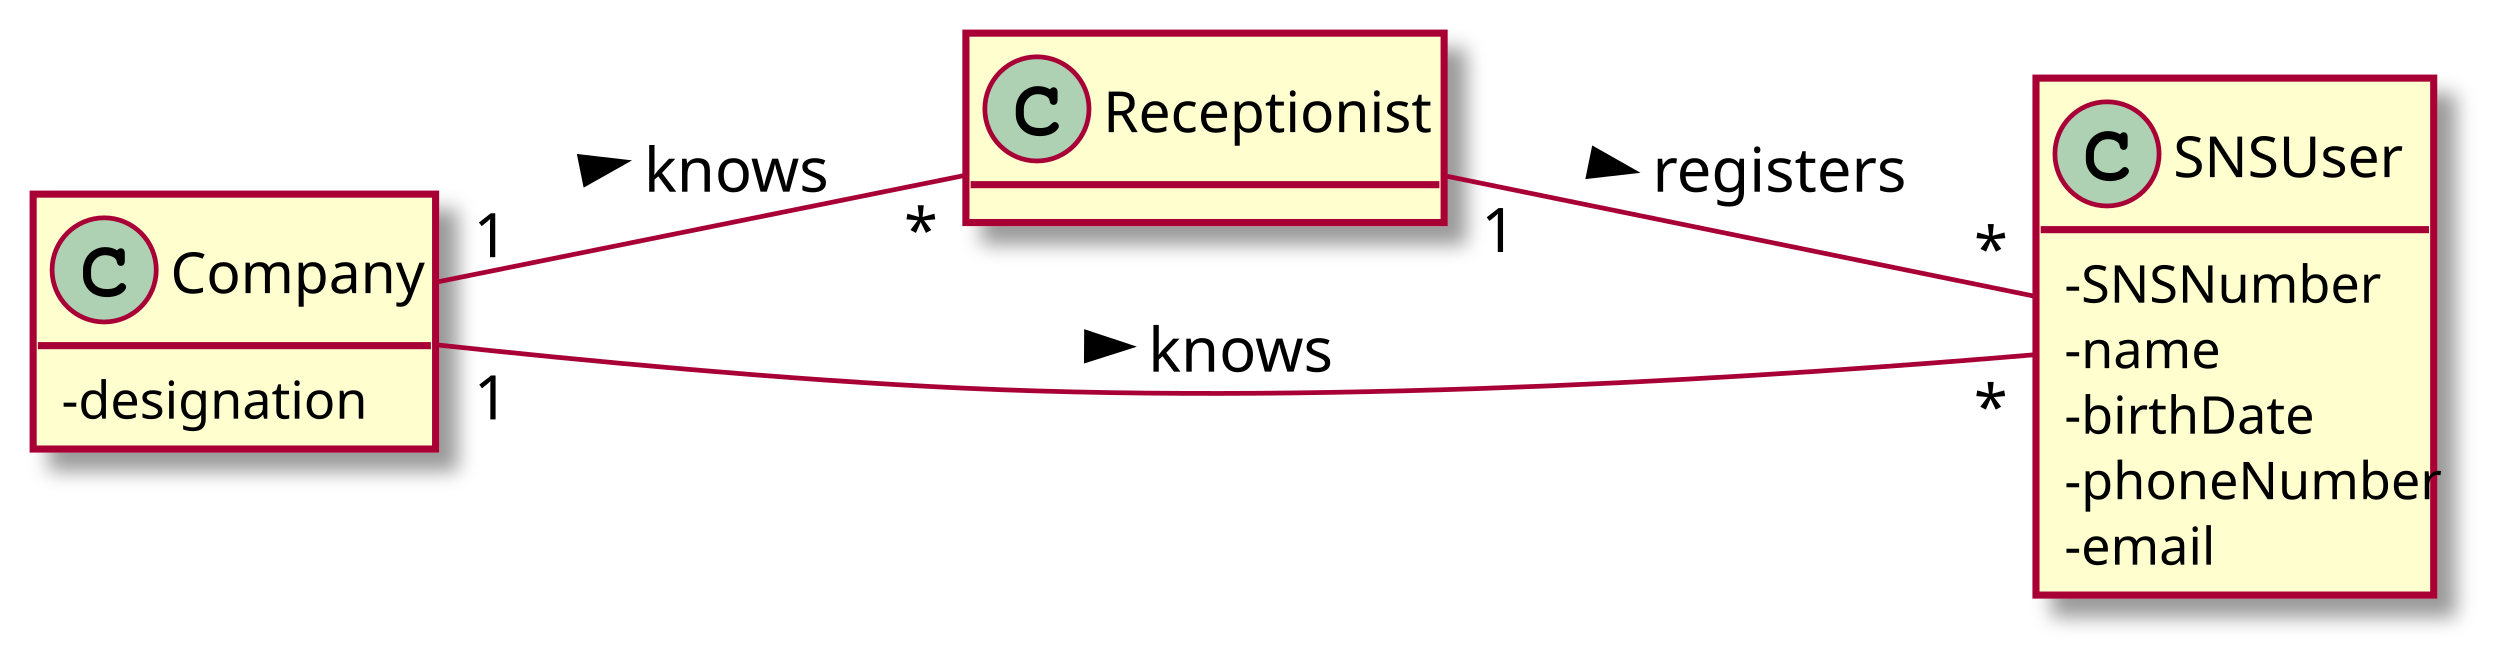
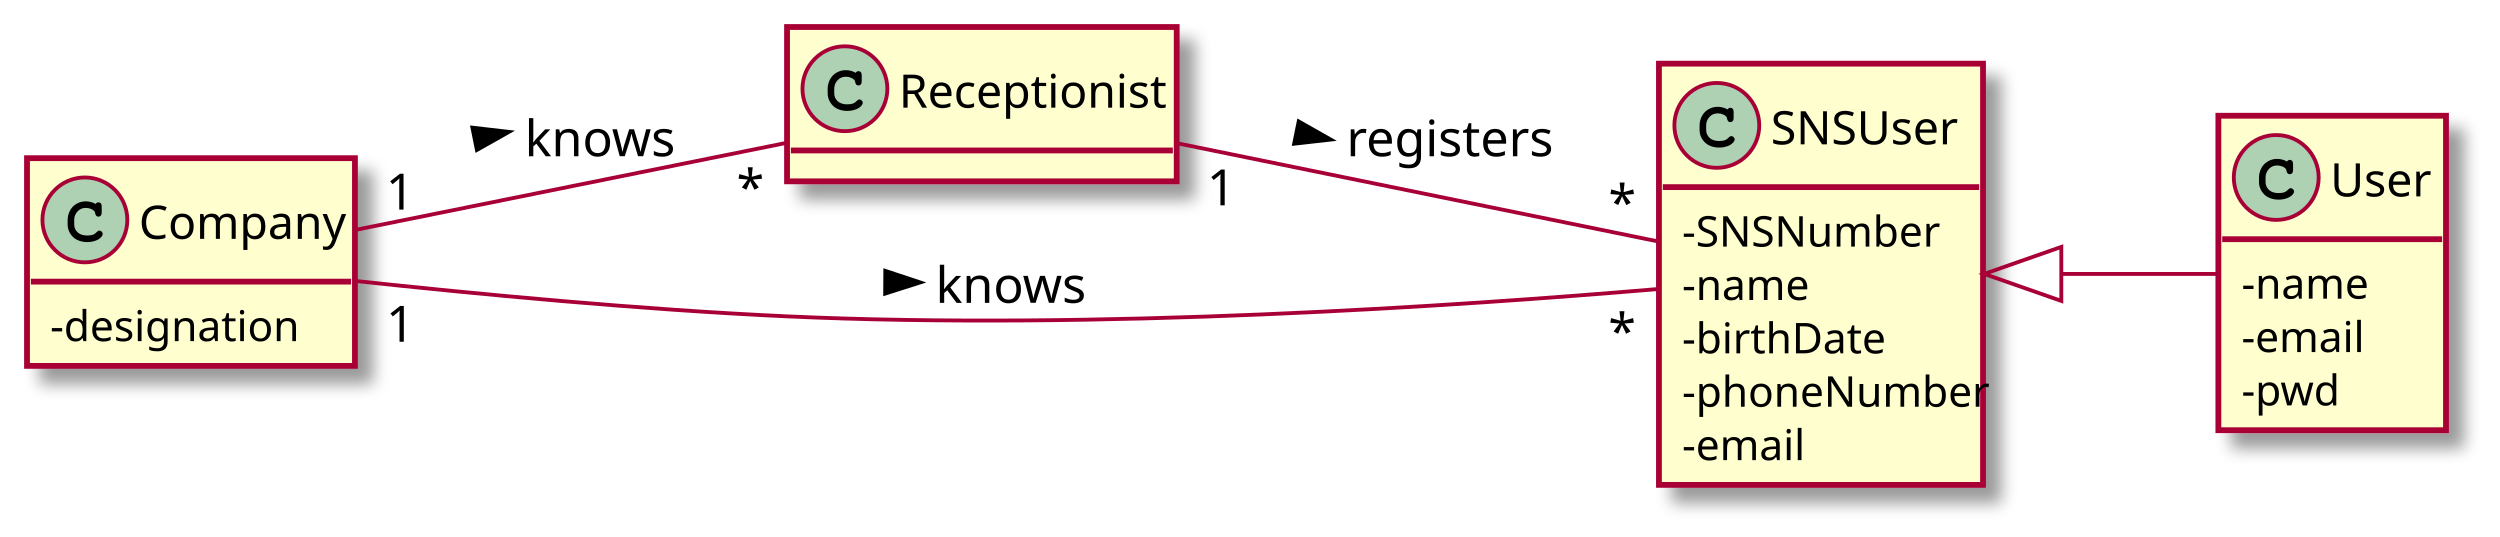
- <svg xmlns="http://www.w3.org/2000/svg" contentScriptType="application/ecmascript" contentStyleType="text/css" height="139px" preserveAspectRatio="none" style="width:528px;height:139px;background:#FFFFFF;" version="1.1" viewBox="0 0 528 139" width="528px" zoomAndPan="magnify">
+ <svg xmlns="http://www.w3.org/2000/svg" contentScriptType="application/ecmascript" contentStyleType="text/css" height="139px" preserveAspectRatio="none" style="width:648px;height:139px;background:#FFFFFF;" version="1.1" viewBox="0 0 648 139" width="648px" zoomAndPan="magnify">
  <defs>
-     <filter height="300%" id="fne8uj86tjqpk" width="300%" x="-1" y="-1">
+     <filter height="300%" id="fedn0pqh4hsgd" width="300%" x="-1" y="-1">
      <feGaussianBlur result="blurOut" stdDeviation="2.0" />
      <feColorMatrix in="blurOut" result="blurOut2" type="matrix" values="0 0 0 0 0 0 0 0 0 0 0 0 0 0 0 0 0 0 .4 0" />
      <feOffset dx="4.0" dy="4.0" in="blurOut2" result="blurOut3" />
      <feBlend in="SourceGraphic" in2="blurOut3" mode="normal" />
    </filter>
  </defs>
  <g>
-     <rect codeLine="6" fill="#FEFECE" filter="url(#fne8uj86tjqpk)" height="40" id="Receptionist" style="stroke:#A80036;stroke-width:1.5;" width="101" x="204" y="7" />
+     <rect codeLine="5" fill="#FEFECE" filter="url(#fedn0pqh4hsgd)" height="40" id="Receptionist" style="stroke:#A80036;stroke-width:1.5;" width="101" x="204" y="7" />
    <ellipse cx="219" cy="23" fill="#ADD1B2" rx="11" ry="11" style="stroke:#A80036;stroke-width:1.0;" />
    <path d="M221.766,18.875 Q221.922,18.656 222.109,18.547 Q222.297,18.438 222.516,18.438 Q222.891,18.438 223.125,18.703 Q223.359,18.953 223.359,19.562 L223.359,21.016 Q223.359,21.625 223.125,21.891 Q222.891,22.156 222.516,22.156 Q222.172,22.156 221.969,21.953 Q221.766,21.766 221.656,21.25 Q221.609,20.891 221.422,20.703 Q221.094,20.328 220.484,20.109 Q219.875,19.891 219.25,19.891 Q218.484,19.891 217.844,20.219 Q217.219,20.547 216.719,21.297 Q216.234,22.047 216.234,23.078 L216.234,24.172 Q216.234,25.406 217.125,26.234 Q218.016,27.047 219.609,27.047 Q220.547,27.047 221.203,26.797 Q221.594,26.641 222.016,26.203 Q222.281,25.938 222.422,25.859 Q222.578,25.781 222.781,25.781 Q223.109,25.781 223.359,26.047 Q223.625,26.297 223.625,26.641 Q223.625,26.984 223.281,27.391 Q222.781,27.969 221.984,28.297 Q220.906,28.75 219.609,28.75 Q218.094,28.75 216.891,28.125 Q215.906,27.625 215.219,26.562 Q214.531,25.484 214.531,24.203 L214.531,23.047 Q214.531,21.719 215.141,20.578 Q215.766,19.422 216.859,18.812 Q217.953,18.188 219.188,18.188 Q219.922,18.188 220.562,18.359 Q221.219,18.516 221.766,18.875 Z " fill="#000000" />
    <text fill="#000000" font-family="sans-serif" font-size="12" lengthAdjust="spacing" textLength="69" x="233" y="27.91">Receptionist</text>
    <line style="stroke:#A80036;stroke-width:1.5;" x1="205" x2="304" y1="39" y2="39" />
-     <rect codeLine="9" fill="#FEFECE" filter="url(#fne8uj86tjqpk)" height="109.18" id="SNSUser" style="stroke:#A80036;stroke-width:1.5;" width="84" x="430" y="16.5" />
+     <rect codeLine="8" fill="#FEFECE" filter="url(#fedn0pqh4hsgd)" height="109.18" id="SNSUser" style="stroke:#A80036;stroke-width:1.5;" width="84" x="430" y="16.5" />
    <ellipse cx="445" cy="32.5" fill="#ADD1B2" rx="11" ry="11" style="stroke:#A80036;stroke-width:1.0;" />
    <path d="M447.766,28.375 Q447.922,28.156 448.109,28.047 Q448.297,27.938 448.516,27.938 Q448.891,27.938 449.125,28.203 Q449.359,28.453 449.359,29.062 L449.359,30.516 Q449.359,31.125 449.125,31.391 Q448.891,31.656 448.516,31.656 Q448.172,31.656 447.969,31.453 Q447.766,31.266 447.656,30.75 Q447.609,30.391 447.422,30.203 Q447.094,29.828 446.484,29.609 Q445.875,29.391 445.25,29.391 Q444.484,29.391 443.844,29.719 Q443.219,30.047 442.719,30.797 Q442.234,31.547 442.234,32.578 L442.234,33.672 Q442.234,34.906 443.125,35.734 Q444.016,36.547 445.609,36.547 Q446.547,36.547 447.203,36.297 Q447.594,36.141 448.016,35.703 Q448.281,35.438 448.422,35.359 Q448.578,35.281 448.781,35.281 Q449.109,35.281 449.359,35.547 Q449.625,35.797 449.625,36.141 Q449.625,36.484 449.281,36.891 Q448.781,37.469 447.984,37.797 Q446.906,38.25 445.609,38.25 Q444.094,38.25 442.891,37.625 Q441.906,37.125 441.219,36.062 Q440.531,34.984 440.531,33.703 L440.531,32.547 Q440.531,31.219 441.141,30.078 Q441.766,28.922 442.859,28.312 Q443.953,27.688 445.188,27.688 Q445.922,27.688 446.562,27.859 Q447.219,28.016 447.766,28.375 Z " fill="#000000" />
    <text fill="#000000" font-family="sans-serif" font-size="12" lengthAdjust="spacing" textLength="52" x="459" y="37.41">SNSUser</text>
    <line style="stroke:#A80036;stroke-width:1.5;" x1="431" x2="513" y1="48.5" y2="48.5" />
    <text fill="#000000" font-family="sans-serif" font-size="11" lengthAdjust="spacing" textLength="62" x="436" y="63.919">-SNSNumber</text>
    <text fill="#000000" font-family="sans-serif" font-size="11" lengthAdjust="spacing" textLength="30" x="436" y="77.755">-name</text>
    <text fill="#000000" font-family="sans-serif" font-size="11" lengthAdjust="spacing" textLength="47" x="436" y="91.591">-birthDate</text>
    <text fill="#000000" font-family="sans-serif" font-size="11" lengthAdjust="spacing" textLength="71" x="436" y="105.427">-phoneNumber</text>
    <text fill="#000000" font-family="sans-serif" font-size="11" lengthAdjust="spacing" textLength="28" x="436" y="119.263">-email</text>
-     <rect codeLine="17" fill="#FEFECE" filter="url(#fne8uj86tjqpk)" height="53.836" id="Company" style="stroke:#A80036;stroke-width:1.5;" width="85" x="7" y="41" />
+     <rect codeLine="16" fill="#FEFECE" filter="url(#fedn0pqh4hsgd)" height="53.836" id="Company" style="stroke:#A80036;stroke-width:1.5;" width="85" x="7" y="41" />
    <ellipse cx="22" cy="57" fill="#ADD1B2" rx="11" ry="11" style="stroke:#A80036;stroke-width:1.0;" />
    <path d="M24.766,52.875 Q24.922,52.656 25.109,52.547 Q25.297,52.438 25.516,52.438 Q25.891,52.438 26.125,52.703 Q26.359,52.953 26.359,53.562 L26.359,55.016 Q26.359,55.625 26.125,55.891 Q25.891,56.156 25.516,56.156 Q25.172,56.156 24.969,55.953 Q24.766,55.766 24.656,55.25 Q24.609,54.891 24.422,54.703 Q24.094,54.328 23.484,54.109 Q22.875,53.891 22.25,53.891 Q21.484,53.891 20.844,54.219 Q20.219,54.547 19.719,55.297 Q19.234,56.047 19.234,57.078 L19.234,58.172 Q19.234,59.406 20.125,60.234 Q21.016,61.047 22.609,61.047 Q23.547,61.047 24.203,60.797 Q24.594,60.641 25.016,60.203 Q25.281,59.938 25.422,59.859 Q25.578,59.781 25.781,59.781 Q26.109,59.781 26.359,60.047 Q26.625,60.297 26.625,60.641 Q26.625,60.984 26.281,61.391 Q25.781,61.969 24.984,62.297 Q23.906,62.75 22.609,62.75 Q21.094,62.75 19.891,62.125 Q18.906,61.625 18.219,60.562 Q17.531,59.484 17.531,58.203 L17.531,57.047 Q17.531,55.719 18.141,54.578 Q18.766,53.422 19.859,52.812 Q20.953,52.188 22.188,52.188 Q22.922,52.188 23.562,52.359 Q24.219,52.516 24.766,52.875 Z " fill="#000000" />
    <text fill="#000000" font-family="sans-serif" font-size="12" lengthAdjust="spacing" textLength="53" x="36" y="61.91">Company</text>
    <line style="stroke:#A80036;stroke-width:1.5;" x1="8" x2="91" y1="73" y2="73" />
    <text fill="#000000" font-family="sans-serif" font-size="11" lengthAdjust="spacing" textLength="59" x="13" y="88.419">-designation</text>
-     <path codeLine="21" d="M305.21,37.15 C343,44.87 394.36,55.35 429.86,62.6 " fill="none" id="Receptionist-SNSUser" style="stroke:#A80036;stroke-width:1.0;" />
+     <rect codeLine="20" fill="#FEFECE" filter="url(#fedn0pqh4hsgd)" height="81.508" id="User" style="stroke:#A80036;stroke-width:1.5;" width="59" x="575" y="30" />
+     <ellipse cx="590" cy="46" fill="#ADD1B2" rx="11" ry="11" style="stroke:#A80036;stroke-width:1.0;" />
+     <path d="M592.766,41.875 Q592.922,41.656 593.109,41.547 Q593.297,41.438 593.516,41.438 Q593.891,41.438 594.125,41.703 Q594.359,41.953 594.359,42.562 L594.359,44.016 Q594.359,44.625 594.125,44.891 Q593.891,45.156 593.516,45.156 Q593.172,45.156 592.969,44.953 Q592.766,44.766 592.656,44.25 Q592.609,43.891 592.422,43.703 Q592.094,43.328 591.484,43.109 Q590.875,42.891 590.25,42.891 Q589.484,42.891 588.844,43.219 Q588.219,43.547 587.719,44.297 Q587.234,45.047 587.234,46.078 L587.234,47.172 Q587.234,48.406 588.125,49.234 Q589.016,50.047 590.609,50.047 Q591.547,50.047 592.203,49.797 Q592.594,49.641 593.016,49.203 Q593.281,48.938 593.422,48.859 Q593.578,48.781 593.781,48.781 Q594.109,48.781 594.359,49.047 Q594.625,49.297 594.625,49.641 Q594.625,49.984 594.281,50.391 Q593.781,50.969 592.984,51.297 Q591.906,51.75 590.609,51.75 Q589.094,51.75 587.891,51.125 Q586.906,50.625 586.219,49.562 Q585.531,48.484 585.531,47.203 L585.531,46.047 Q585.531,44.719 586.141,43.578 Q586.766,42.422 587.859,41.812 Q588.953,41.188 590.188,41.188 Q590.922,41.188 591.562,41.359 Q592.219,41.516 592.766,41.875 Z " fill="#000000" />
+     <text fill="#000000" font-family="sans-serif" font-size="12" lengthAdjust="spacing" textLength="27" x="604" y="50.91">User</text>
+     <line style="stroke:#A80036;stroke-width:1.5;" x1="576" x2="633" y1="62" y2="62" />
+     <text fill="#000000" font-family="sans-serif" font-size="11" lengthAdjust="spacing" textLength="30" x="581" y="77.419">-name</text>
+     <text fill="#000000" font-family="sans-serif" font-size="11" lengthAdjust="spacing" textLength="28" x="581" y="91.255">-email</text>
+     <text fill="#000000" font-family="sans-serif" font-size="11" lengthAdjust="spacing" textLength="26" x="581" y="105.091">-pwd</text>
+     <path codeLine="26" d="M305.21,37.15 C343,44.87 394.36,55.35 429.86,62.6 " fill="none" id="Receptionist-SNSUser" style="stroke:#A80036;stroke-width:1.0;" />
    <polygon fill="#000000" points="344.899,36.176,336.625,31.487,335.449,37.246,344.899,36.176" style="stroke:#000000;stroke-width:1.0;" />
    <text fill="#000000" font-family="sans-serif" font-size="13" lengthAdjust="spacing" textLength="50" x="349" y="40.495">registers</text>
    <text fill="#000000" font-family="sans-serif" font-size="13" lengthAdjust="spacing" textLength="7" x="312.833" y="53.222">1</text>
    <text fill="#000000" font-family="sans-serif" font-size="13" lengthAdjust="spacing" textLength="5" x="416.909" y="57.189">*</text>
-     <path codeLine="22" d="M92.07,59.6 C124.43,53.07 169.46,43.97 203.74,37.05 " fill="none" id="Company-Receptionist" style="stroke:#A80036;stroke-width:1.0;" />
+     <path codeLine="27" d="M92.07,59.6 C124.43,53.07 169.46,43.97 203.74,37.05 " fill="none" id="Company-Receptionist" style="stroke:#A80036;stroke-width:1.0;" />
    <polygon fill="#000000" points="131.901,34.186,122.453,33.096,123.617,38.857,131.901,34.186" style="stroke:#000000;stroke-width:1.0;" />
    <text fill="#000000" font-family="sans-serif" font-size="13" lengthAdjust="spacing" textLength="37" x="136" y="40.495">knows</text>
    <text fill="#000000" font-family="sans-serif" font-size="13" lengthAdjust="spacing" textLength="7" x="99.988" y="54.321">1</text>
    <text fill="#000000" font-family="sans-serif" font-size="13" lengthAdjust="spacing" textLength="5" x="190.917" y="53.222">*</text>
-     <path codeLine="23" d="M92.13,72.83 C122.96,76.15 166.04,80.27 204,82 C283.95,85.64 377.38,79.38 429.83,74.91 " fill="none" id="Company-SNSUser" style="stroke:#A80036;stroke-width:1.0;" />
+     <path codeLine="28" d="M92.13,72.83 C122.96,76.15 166.04,80.27 204,82 C283.95,85.64 377.38,79.38 429.83,74.91 " fill="none" id="Company-SNSUser" style="stroke:#A80036;stroke-width:1.0;" />
    <polygon fill="#000000" points="238.5,73.207,229.473,70.212,229.437,76.09,238.5,73.207" style="stroke:#000000;stroke-width:1.0;" />
    <text fill="#000000" font-family="sans-serif" font-size="13" lengthAdjust="spacing" textLength="37" x="242.5" y="78.495">knows</text>
    <text fill="#000000" font-family="sans-serif" font-size="13" lengthAdjust="spacing" textLength="7" x="100.059" y="88.575">1</text>
    <text fill="#000000" font-family="sans-serif" font-size="13" lengthAdjust="spacing" textLength="5" x="416.873" y="90.542">*</text>
+     <path codeLine="29" d="M534.48,71 C548.59,71 562.93,71 574.86,71 " fill="none" id="SNSUser-backto-User" style="stroke:#A80036;stroke-width:1.0;" />
+     <polygon fill="none" points="534.29,78,514.29,71,534.29,64,534.29,78" style="stroke:#A80036;stroke-width:1.0;" />
  </g>
</svg>
